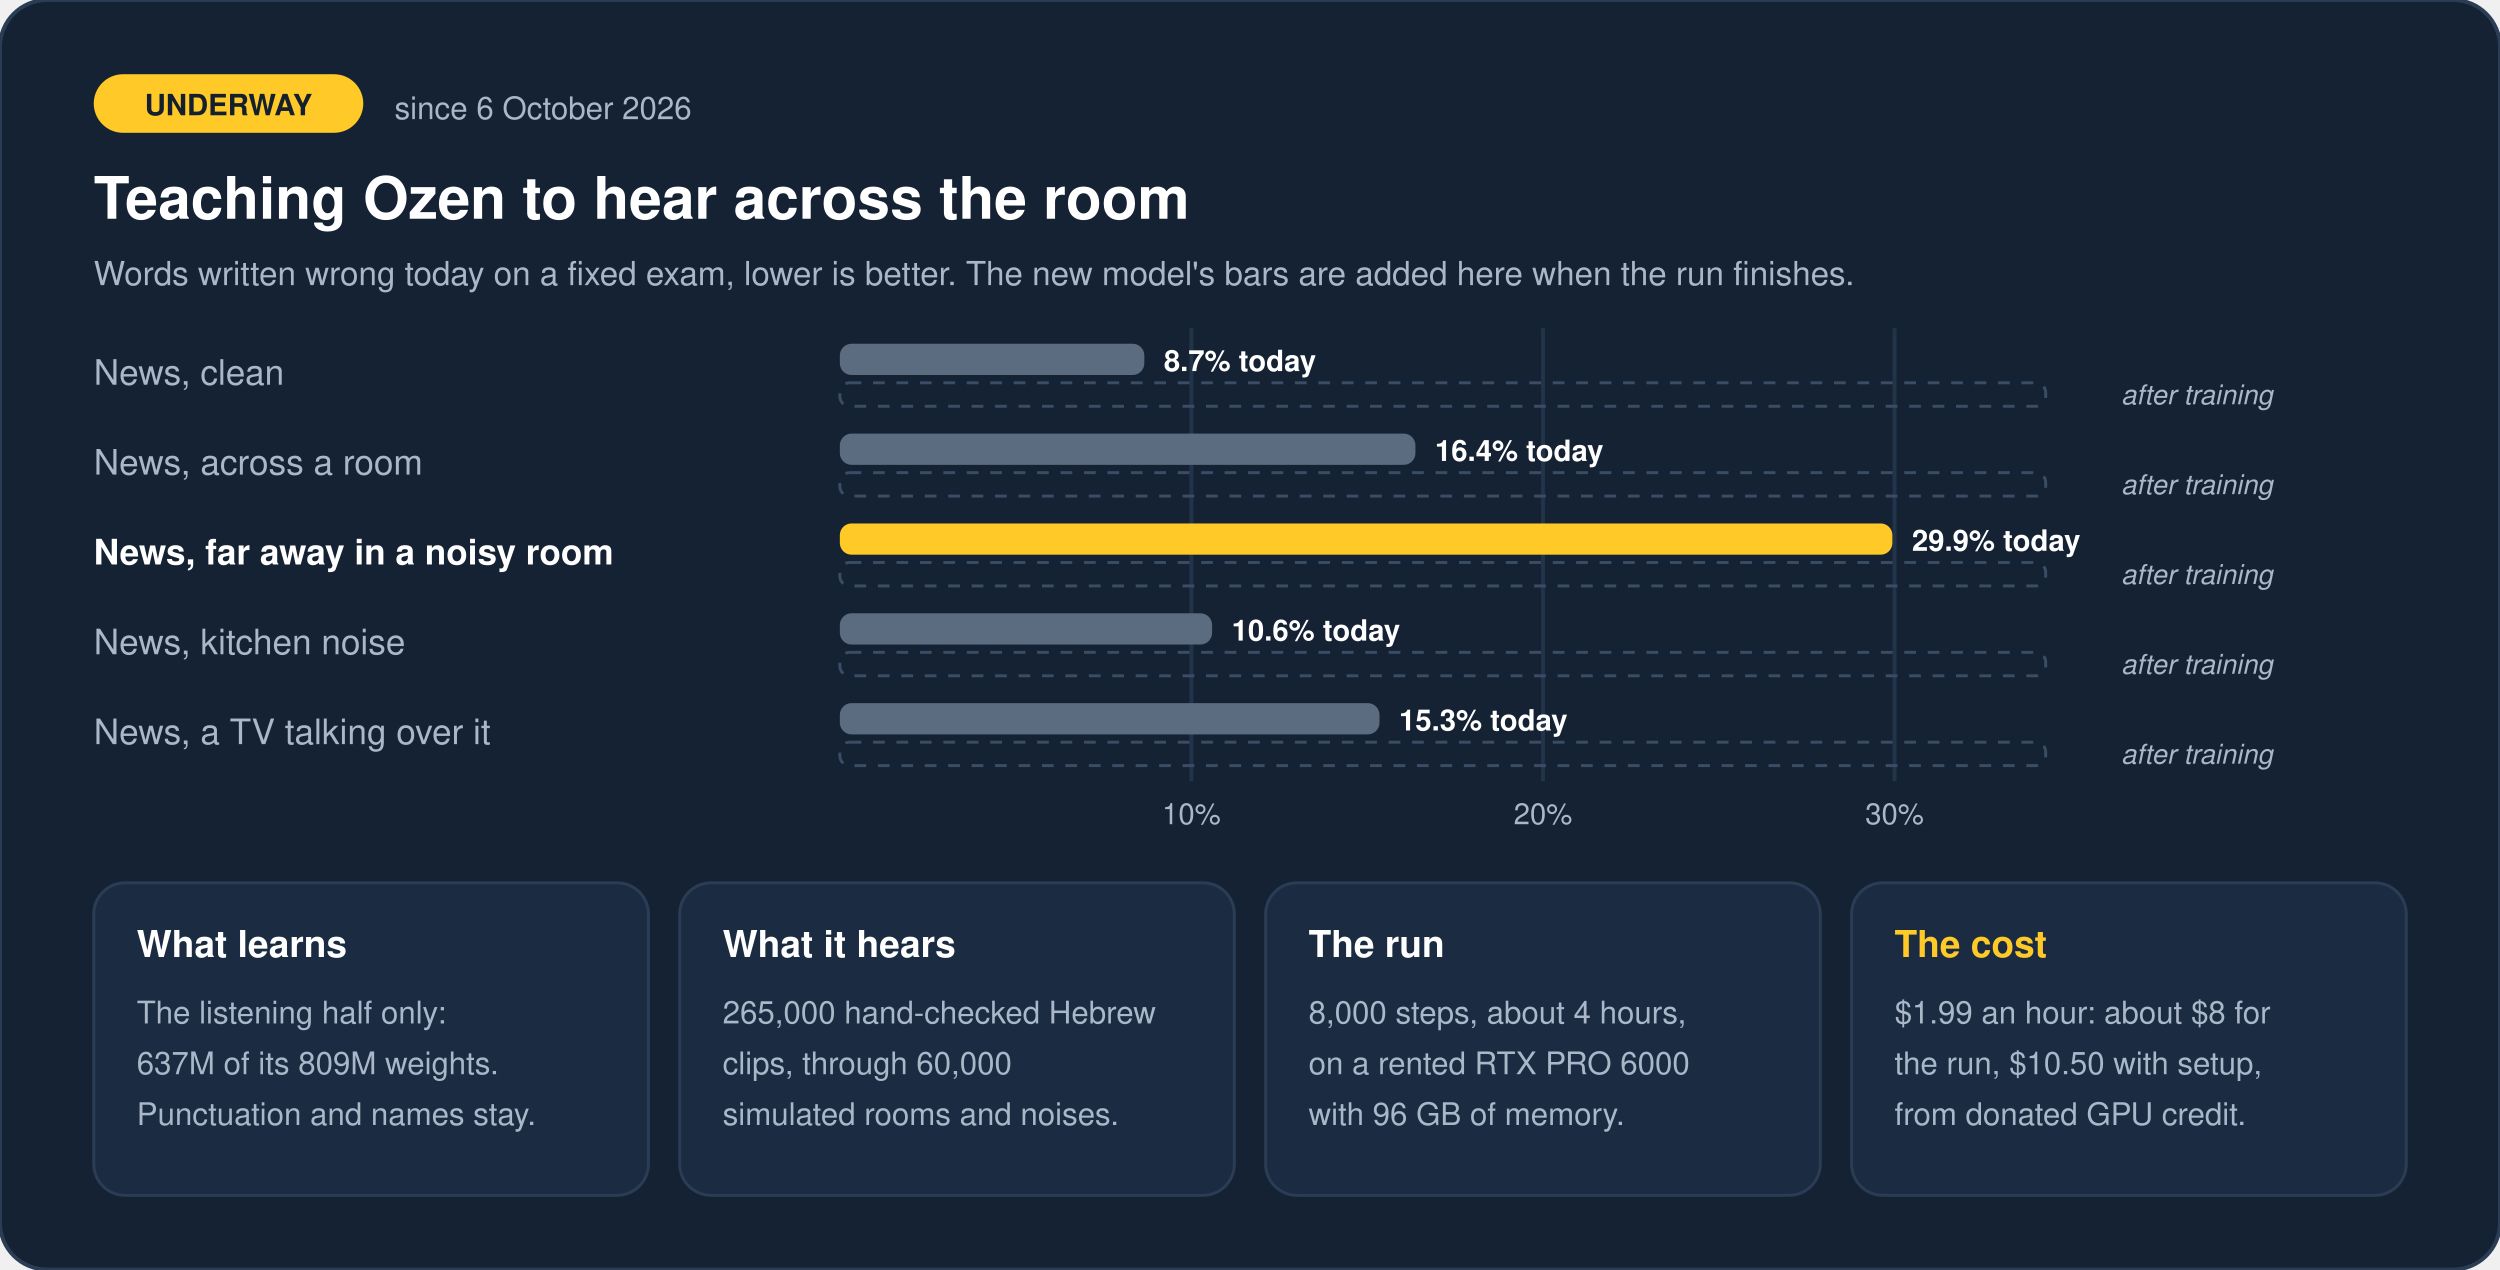
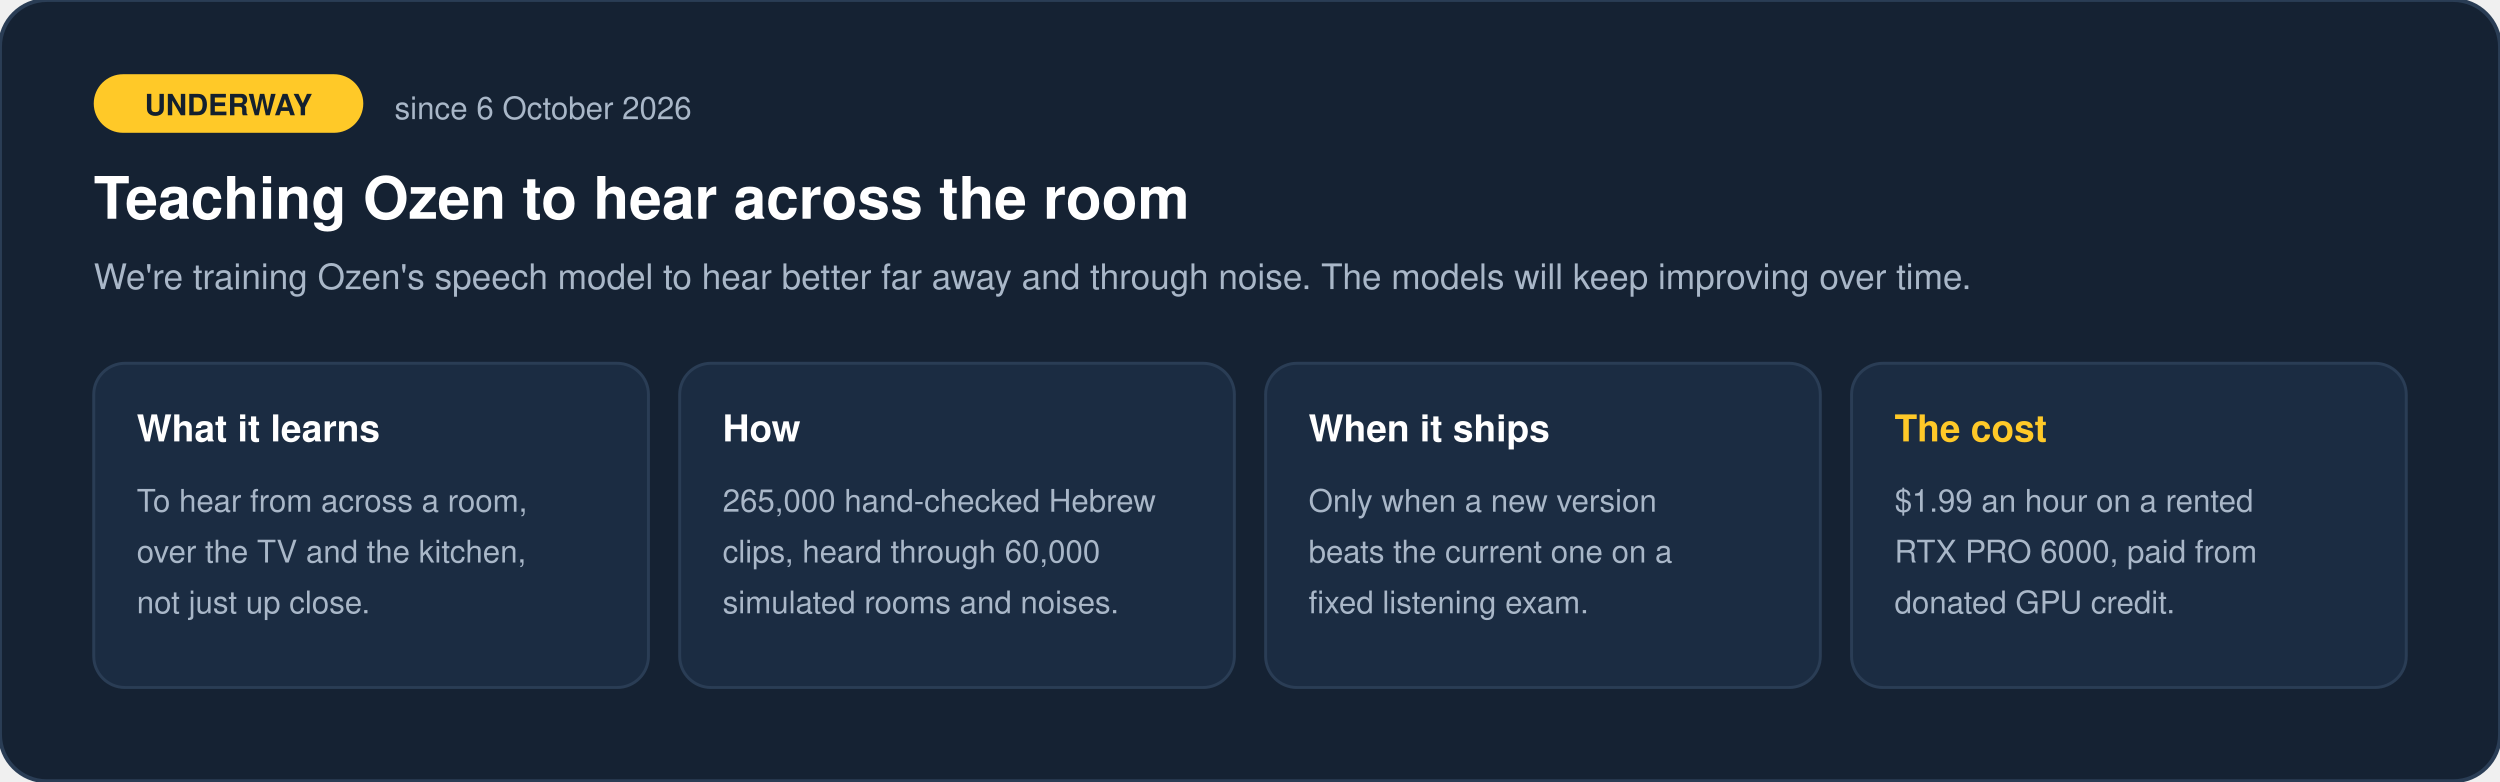
- <svg xmlns="http://www.w3.org/2000/svg" width="1280" height="650" viewBox="0 0 1280 650" role="img" aria-label="Training underway: words written wrong today, the score a new model must beat: News, clean 8.7%; News, across a room 16.4%; News, far away in a noisy room 29.9%; News, kitchen noise 10.6%; News, a TV talking over it 15.3%. Only the listening half learns, on 265,000 hand-checked Hebrew clips through 60,000 simulated rooms; 8,000 steps, about 4 hours on a rented RTX PRO 6000 at $1.99 an hour, about $8.">
-   <rect width="1280" height="650" rx="24" fill="#152233" stroke="#2a3d55" stroke-width="2" />
+ <svg xmlns="http://www.w3.org/2000/svg" width="1280" height="400" viewBox="0 0 1280 400" role="img" aria-label="Training underway since 6 October 2026: Ozen's speech model is learning to hear better from across a room and through noise, and the models will keep improving over time. It trains on 265,000 hand-checked Hebrew clips heard through 60,000 simulated rooms; a new version ships only when it beats the current one on a fixed exam; $1.99 an hour on a rented RTX PRO 6000, paid from donated GPU credit.">
+   <rect width="1280" height="400" rx="24" fill="#152233" stroke="#2a3d55" stroke-width="2" />
  <rect x="48" y="38" width="138" height="30" rx="15" fill="#ffc928" />
  <text x="117" y="59" font-family="-apple-system, BlinkMacSystemFont, 'Segoe UI', Helvetica, Arial, sans-serif" font-size="15" font-weight="800" fill="#14202e" text-anchor="middle">UNDERWAY</text>
  <text x="202" y="61" font-family="-apple-system, BlinkMacSystemFont, 'Segoe UI', Helvetica, Arial, sans-serif" font-size="16" font-weight="500" fill="#a9b7c8" text-anchor="start">since 6 October 2026</text>
  <text x="48" y="112" font-family="-apple-system, BlinkMacSystemFont, 'Segoe UI', Helvetica, Arial, sans-serif" font-size="30" font-weight="700" fill="#ffffff" text-anchor="start">Teaching Ozen to hear across the room</text>
-   <text x="48" y="146" font-family="-apple-system, BlinkMacSystemFont, 'Segoe UI', Helvetica, Arial, sans-serif" font-size="17" font-weight="500" fill="#a9b7c8" text-anchor="start">Words written wrong today on a fixed exam, lower is better. The new model's bars are added here when the run finishes.</text>
-   <line x1="610.0" y1="168" x2="610.0" y2="400" stroke="#22344a" stroke-width="2" />
-   <text x="610.0" y="422" font-family="-apple-system, BlinkMacSystemFont, 'Segoe UI', Helvetica, Arial, sans-serif" font-size="15" font-weight="500" fill="#a9b7c8" text-anchor="middle">10%</text>
-   <line x1="790.0" y1="168" x2="790.0" y2="400" stroke="#22344a" stroke-width="2" />
-   <text x="790.0" y="422" font-family="-apple-system, BlinkMacSystemFont, 'Segoe UI', Helvetica, Arial, sans-serif" font-size="15" font-weight="500" fill="#a9b7c8" text-anchor="middle">20%</text>
-   <line x1="970.0" y1="168" x2="970.0" y2="400" stroke="#22344a" stroke-width="2" />
-   <text x="970.0" y="422" font-family="-apple-system, BlinkMacSystemFont, 'Segoe UI', Helvetica, Arial, sans-serif" font-size="15" font-weight="500" fill="#a9b7c8" text-anchor="middle">30%</text>
-   <text x="48" y="197" font-family="-apple-system, BlinkMacSystemFont, 'Segoe UI', Helvetica, Arial, sans-serif" font-size="18" font-weight="500" fill="#a9b7c8" text-anchor="start">News, clean</text>
-   <rect x="430" y="176" width="155.9" height="16" rx="6" fill="#5b6b80" />
-   <text x="595.9" y="190" font-family="-apple-system, BlinkMacSystemFont, 'Segoe UI', Helvetica, Arial, sans-serif" font-size="15" font-weight="700" fill="#ffffff" text-anchor="start">8.7% today</text>
-   <rect x="430" y="196" width="617.4" height="12" rx="5" fill="none" stroke="#3a4d66" stroke-width="1.5" stroke-dasharray="6 6" />
-   <text x="1086" y="207" font-family="-apple-system, BlinkMacSystemFont, 'Segoe UI', Helvetica, Arial, sans-serif" font-size="14" font-weight="500" fill="#a9b7c8" text-anchor="start" font-style="italic">after training</text>
-   <text x="48" y="243" font-family="-apple-system, BlinkMacSystemFont, 'Segoe UI', Helvetica, Arial, sans-serif" font-size="18" font-weight="500" fill="#a9b7c8" text-anchor="start">News, across a room</text>
-   <rect x="430" y="222" width="294.7" height="16" rx="6" fill="#5b6b80" />
-   <text x="734.7" y="236" font-family="-apple-system, BlinkMacSystemFont, 'Segoe UI', Helvetica, Arial, sans-serif" font-size="15" font-weight="700" fill="#ffffff" text-anchor="start">16.4% today</text>
-   <rect x="430" y="242" width="617.4" height="12" rx="5" fill="none" stroke="#3a4d66" stroke-width="1.5" stroke-dasharray="6 6" />
-   <text x="1086" y="253" font-family="-apple-system, BlinkMacSystemFont, 'Segoe UI', Helvetica, Arial, sans-serif" font-size="14" font-weight="500" fill="#a9b7c8" text-anchor="start" font-style="italic">after training</text>
-   <text x="48" y="289" font-family="-apple-system, BlinkMacSystemFont, 'Segoe UI', Helvetica, Arial, sans-serif" font-size="18" font-weight="700" fill="#ffffff" text-anchor="start">News, far away in a noisy room</text>
-   <rect x="430" y="268" width="538.9" height="16" rx="6" fill="#ffc928" />
-   <text x="978.9" y="282" font-family="-apple-system, BlinkMacSystemFont, 'Segoe UI', Helvetica, Arial, sans-serif" font-size="15" font-weight="700" fill="#ffffff" text-anchor="start">29.9% today</text>
-   <rect x="430" y="288" width="617.4" height="12" rx="5" fill="none" stroke="#3a4d66" stroke-width="1.5" stroke-dasharray="6 6" />
-   <text x="1086" y="299" font-family="-apple-system, BlinkMacSystemFont, 'Segoe UI', Helvetica, Arial, sans-serif" font-size="14" font-weight="500" fill="#a9b7c8" text-anchor="start" font-style="italic">after training</text>
-   <text x="48" y="335" font-family="-apple-system, BlinkMacSystemFont, 'Segoe UI', Helvetica, Arial, sans-serif" font-size="18" font-weight="500" fill="#a9b7c8" text-anchor="start">News, kitchen noise</text>
-   <rect x="430" y="314" width="190.6" height="16" rx="6" fill="#5b6b80" />
-   <text x="630.6" y="328" font-family="-apple-system, BlinkMacSystemFont, 'Segoe UI', Helvetica, Arial, sans-serif" font-size="15" font-weight="700" fill="#ffffff" text-anchor="start">10.6% today</text>
-   <rect x="430" y="334" width="617.4" height="12" rx="5" fill="none" stroke="#3a4d66" stroke-width="1.5" stroke-dasharray="6 6" />
-   <text x="1086" y="345" font-family="-apple-system, BlinkMacSystemFont, 'Segoe UI', Helvetica, Arial, sans-serif" font-size="14" font-weight="500" fill="#a9b7c8" text-anchor="start" font-style="italic">after training</text>
-   <text x="48" y="381" font-family="-apple-system, BlinkMacSystemFont, 'Segoe UI', Helvetica, Arial, sans-serif" font-size="18" font-weight="500" fill="#a9b7c8" text-anchor="start">News, a TV talking over it</text>
-   <rect x="430" y="360" width="276.3" height="16" rx="6" fill="#5b6b80" />
-   <text x="716.3" y="374" font-family="-apple-system, BlinkMacSystemFont, 'Segoe UI', Helvetica, Arial, sans-serif" font-size="15" font-weight="700" fill="#ffffff" text-anchor="start">15.3% today</text>
-   <rect x="430" y="380" width="617.4" height="12" rx="5" fill="none" stroke="#3a4d66" stroke-width="1.5" stroke-dasharray="6 6" />
-   <text x="1086" y="391" font-family="-apple-system, BlinkMacSystemFont, 'Segoe UI', Helvetica, Arial, sans-serif" font-size="14" font-weight="500" fill="#a9b7c8" text-anchor="start" font-style="italic">after training</text>
-   <rect x="48" y="452" width="284" height="160" rx="16" fill="#1b2c42" stroke="#2a3d55" stroke-width="1.5" />
-   <text x="70" y="490" font-family="-apple-system, BlinkMacSystemFont, 'Segoe UI', Helvetica, Arial, sans-serif" font-size="19" font-weight="700" fill="#ffffff" text-anchor="start">What learns</text>
-   <text x="70" y="524" font-family="-apple-system, BlinkMacSystemFont, 'Segoe UI', Helvetica, Arial, sans-serif" font-size="16" font-weight="500" fill="#a9b7c8" text-anchor="start">The listening half only:</text>
-   <text x="70" y="550" font-family="-apple-system, BlinkMacSystemFont, 'Segoe UI', Helvetica, Arial, sans-serif" font-size="16" font-weight="500" fill="#a9b7c8" text-anchor="start">637M of its 809M weights.</text>
-   <text x="70" y="576" font-family="-apple-system, BlinkMacSystemFont, 'Segoe UI', Helvetica, Arial, sans-serif" font-size="16" font-weight="500" fill="#a9b7c8" text-anchor="start">Punctuation and names stay.</text>
-   <rect x="348" y="452" width="284" height="160" rx="16" fill="#1b2c42" stroke="#2a3d55" stroke-width="1.5" />
-   <text x="370" y="490" font-family="-apple-system, BlinkMacSystemFont, 'Segoe UI', Helvetica, Arial, sans-serif" font-size="19" font-weight="700" fill="#ffffff" text-anchor="start">What it hears</text>
-   <text x="370" y="524" font-family="-apple-system, BlinkMacSystemFont, 'Segoe UI', Helvetica, Arial, sans-serif" font-size="16" font-weight="500" fill="#a9b7c8" text-anchor="start">265,000 hand-checked Hebrew</text>
-   <text x="370" y="550" font-family="-apple-system, BlinkMacSystemFont, 'Segoe UI', Helvetica, Arial, sans-serif" font-size="16" font-weight="500" fill="#a9b7c8" text-anchor="start">clips, through 60,000</text>
-   <text x="370" y="576" font-family="-apple-system, BlinkMacSystemFont, 'Segoe UI', Helvetica, Arial, sans-serif" font-size="16" font-weight="500" fill="#a9b7c8" text-anchor="start">simulated rooms and noises.</text>
-   <rect x="648" y="452" width="284" height="160" rx="16" fill="#1b2c42" stroke="#2a3d55" stroke-width="1.5" />
-   <text x="670" y="490" font-family="-apple-system, BlinkMacSystemFont, 'Segoe UI', Helvetica, Arial, sans-serif" font-size="19" font-weight="700" fill="#ffffff" text-anchor="start">The run</text>
-   <text x="670" y="524" font-family="-apple-system, BlinkMacSystemFont, 'Segoe UI', Helvetica, Arial, sans-serif" font-size="16" font-weight="500" fill="#a9b7c8" text-anchor="start">8,000 steps, about 4 hours,</text>
-   <text x="670" y="550" font-family="-apple-system, BlinkMacSystemFont, 'Segoe UI', Helvetica, Arial, sans-serif" font-size="16" font-weight="500" fill="#a9b7c8" text-anchor="start">on a rented RTX PRO 6000</text>
-   <text x="670" y="576" font-family="-apple-system, BlinkMacSystemFont, 'Segoe UI', Helvetica, Arial, sans-serif" font-size="16" font-weight="500" fill="#a9b7c8" text-anchor="start">with 96 GB of memory.</text>
-   <rect x="948" y="452" width="284" height="160" rx="16" fill="#1b2c42" stroke="#2a3d55" stroke-width="1.5" />
-   <text x="970" y="490" font-family="-apple-system, BlinkMacSystemFont, 'Segoe UI', Helvetica, Arial, sans-serif" font-size="19" font-weight="700" fill="#ffc928" text-anchor="start">The cost</text>
-   <text x="970" y="524" font-family="-apple-system, BlinkMacSystemFont, 'Segoe UI', Helvetica, Arial, sans-serif" font-size="16" font-weight="500" fill="#a9b7c8" text-anchor="start">$1.99 an hour: about $8 for</text>
-   <text x="970" y="550" font-family="-apple-system, BlinkMacSystemFont, 'Segoe UI', Helvetica, Arial, sans-serif" font-size="16" font-weight="500" fill="#a9b7c8" text-anchor="start">the run, $10.50 with setup,</text>
-   <text x="970" y="576" font-family="-apple-system, BlinkMacSystemFont, 'Segoe UI', Helvetica, Arial, sans-serif" font-size="16" font-weight="500" fill="#a9b7c8" text-anchor="start">from donated GPU credit.</text>
+   <text x="48" y="148" font-family="-apple-system, BlinkMacSystemFont, 'Segoe UI', Helvetica, Arial, sans-serif" font-size="18" font-weight="500" fill="#a9b7c8" text-anchor="start">We're training Ozen's speech model to hear better far away and through noise. The models will keep improving over time.</text>
+   <rect x="48" y="186" width="284" height="166" rx="16" fill="#1b2c42" stroke="#2a3d55" stroke-width="1.5" />
+   <text x="70" y="226" font-family="-apple-system, BlinkMacSystemFont, 'Segoe UI', Helvetica, Arial, sans-serif" font-size="19" font-weight="700" fill="#ffffff" text-anchor="start">What it learns</text>
+   <text x="70" y="262" font-family="-apple-system, BlinkMacSystemFont, 'Segoe UI', Helvetica, Arial, sans-serif" font-size="16" font-weight="500" fill="#a9b7c8" text-anchor="start">To hear from across a room,</text>
+   <text x="70" y="288" font-family="-apple-system, BlinkMacSystemFont, 'Segoe UI', Helvetica, Arial, sans-serif" font-size="16" font-weight="500" fill="#a9b7c8" text-anchor="start">over the TV and the kitchen,</text>
+   <text x="70" y="314" font-family="-apple-system, BlinkMacSystemFont, 'Segoe UI', Helvetica, Arial, sans-serif" font-size="16" font-weight="500" fill="#a9b7c8" text-anchor="start">not just up close.</text>
+   <rect x="348" y="186" width="284" height="166" rx="16" fill="#1b2c42" stroke="#2a3d55" stroke-width="1.5" />
+   <text x="370" y="226" font-family="-apple-system, BlinkMacSystemFont, 'Segoe UI', Helvetica, Arial, sans-serif" font-size="19" font-weight="700" fill="#ffffff" text-anchor="start">How</text>
+   <text x="370" y="262" font-family="-apple-system, BlinkMacSystemFont, 'Segoe UI', Helvetica, Arial, sans-serif" font-size="16" font-weight="500" fill="#a9b7c8" text-anchor="start">265,000 hand-checked Hebrew</text>
+   <text x="370" y="288" font-family="-apple-system, BlinkMacSystemFont, 'Segoe UI', Helvetica, Arial, sans-serif" font-size="16" font-weight="500" fill="#a9b7c8" text-anchor="start">clips, heard through 60,000</text>
+   <text x="370" y="314" font-family="-apple-system, BlinkMacSystemFont, 'Segoe UI', Helvetica, Arial, sans-serif" font-size="16" font-weight="500" fill="#a9b7c8" text-anchor="start">simulated rooms and noises.</text>
+   <rect x="648" y="186" width="284" height="166" rx="16" fill="#1b2c42" stroke="#2a3d55" stroke-width="1.5" />
+   <text x="670" y="226" font-family="-apple-system, BlinkMacSystemFont, 'Segoe UI', Helvetica, Arial, sans-serif" font-size="19" font-weight="700" fill="#ffffff" text-anchor="start">When it ships</text>
+   <text x="670" y="262" font-family="-apple-system, BlinkMacSystemFont, 'Segoe UI', Helvetica, Arial, sans-serif" font-size="16" font-weight="500" fill="#a9b7c8" text-anchor="start">Only when a new version</text>
+   <text x="670" y="288" font-family="-apple-system, BlinkMacSystemFont, 'Segoe UI', Helvetica, Arial, sans-serif" font-size="16" font-weight="500" fill="#a9b7c8" text-anchor="start">beats the current one on a</text>
+   <text x="670" y="314" font-family="-apple-system, BlinkMacSystemFont, 'Segoe UI', Helvetica, Arial, sans-serif" font-size="16" font-weight="500" fill="#a9b7c8" text-anchor="start">fixed listening exam.</text>
+   <rect x="948" y="186" width="284" height="166" rx="16" fill="#1b2c42" stroke="#2a3d55" stroke-width="1.5" />
+   <text x="970" y="226" font-family="-apple-system, BlinkMacSystemFont, 'Segoe UI', Helvetica, Arial, sans-serif" font-size="19" font-weight="700" fill="#ffc928" text-anchor="start">The cost</text>
+   <text x="970" y="262" font-family="-apple-system, BlinkMacSystemFont, 'Segoe UI', Helvetica, Arial, sans-serif" font-size="16" font-weight="500" fill="#a9b7c8" text-anchor="start">$1.99 an hour on a rented</text>
+   <text x="970" y="288" font-family="-apple-system, BlinkMacSystemFont, 'Segoe UI', Helvetica, Arial, sans-serif" font-size="16" font-weight="500" fill="#a9b7c8" text-anchor="start">RTX PRO 6000, paid from</text>
+   <text x="970" y="314" font-family="-apple-system, BlinkMacSystemFont, 'Segoe UI', Helvetica, Arial, sans-serif" font-size="16" font-weight="500" fill="#a9b7c8" text-anchor="start">donated GPU credit.</text>
</svg>
